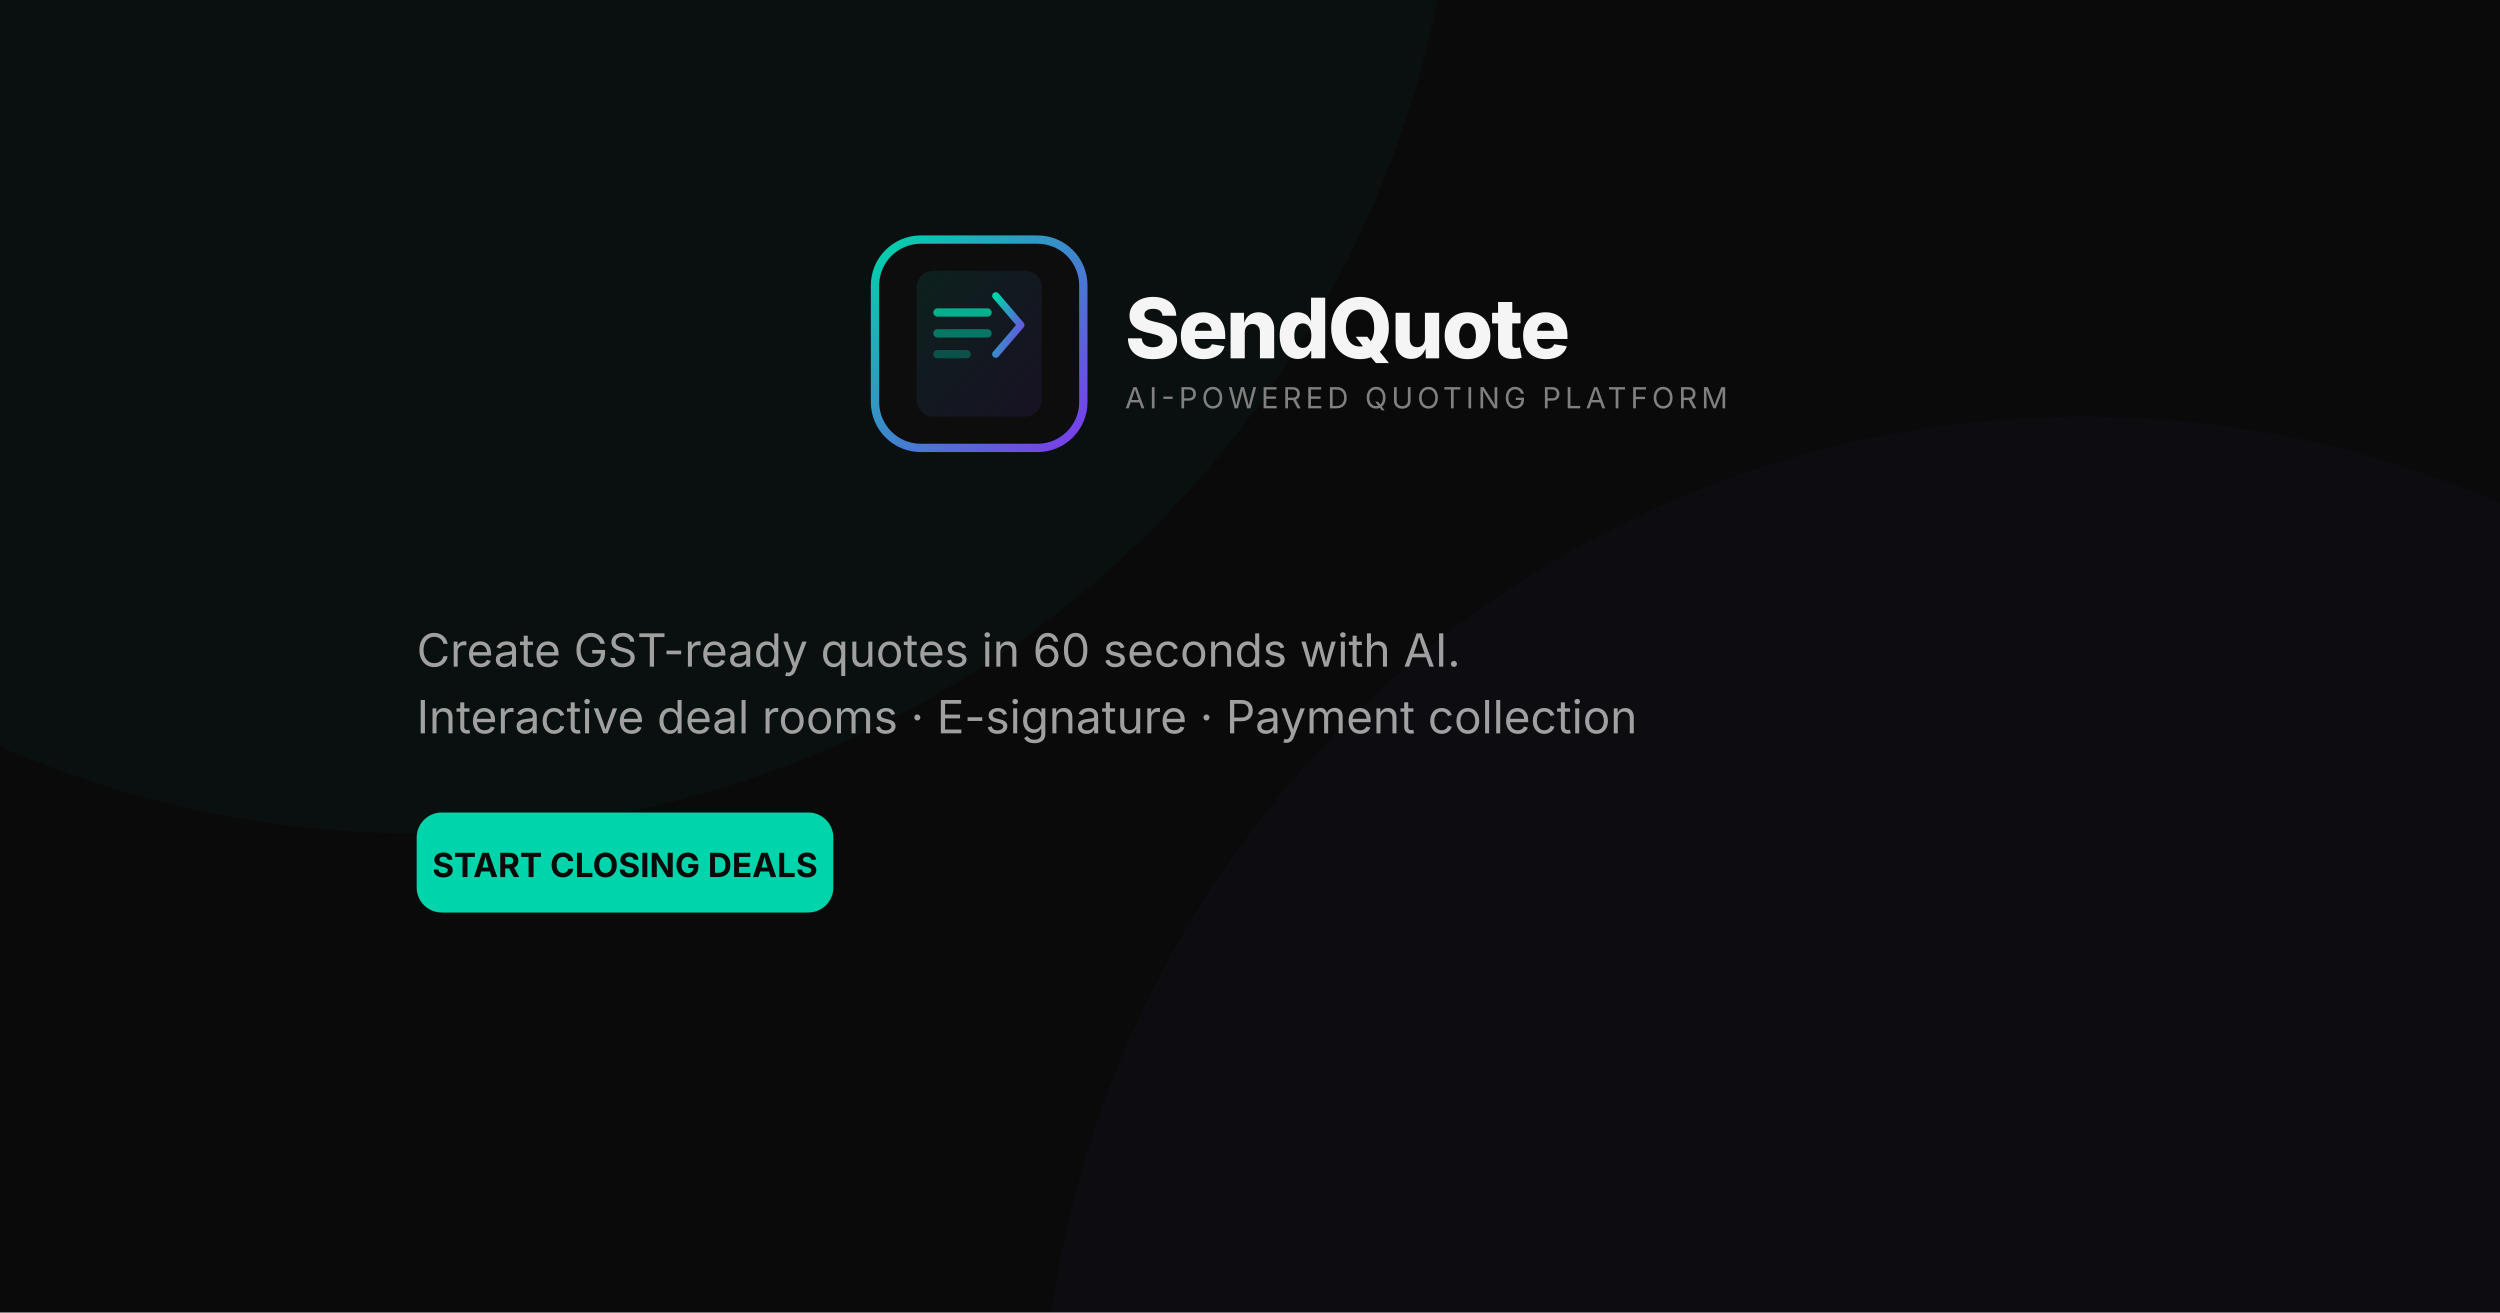
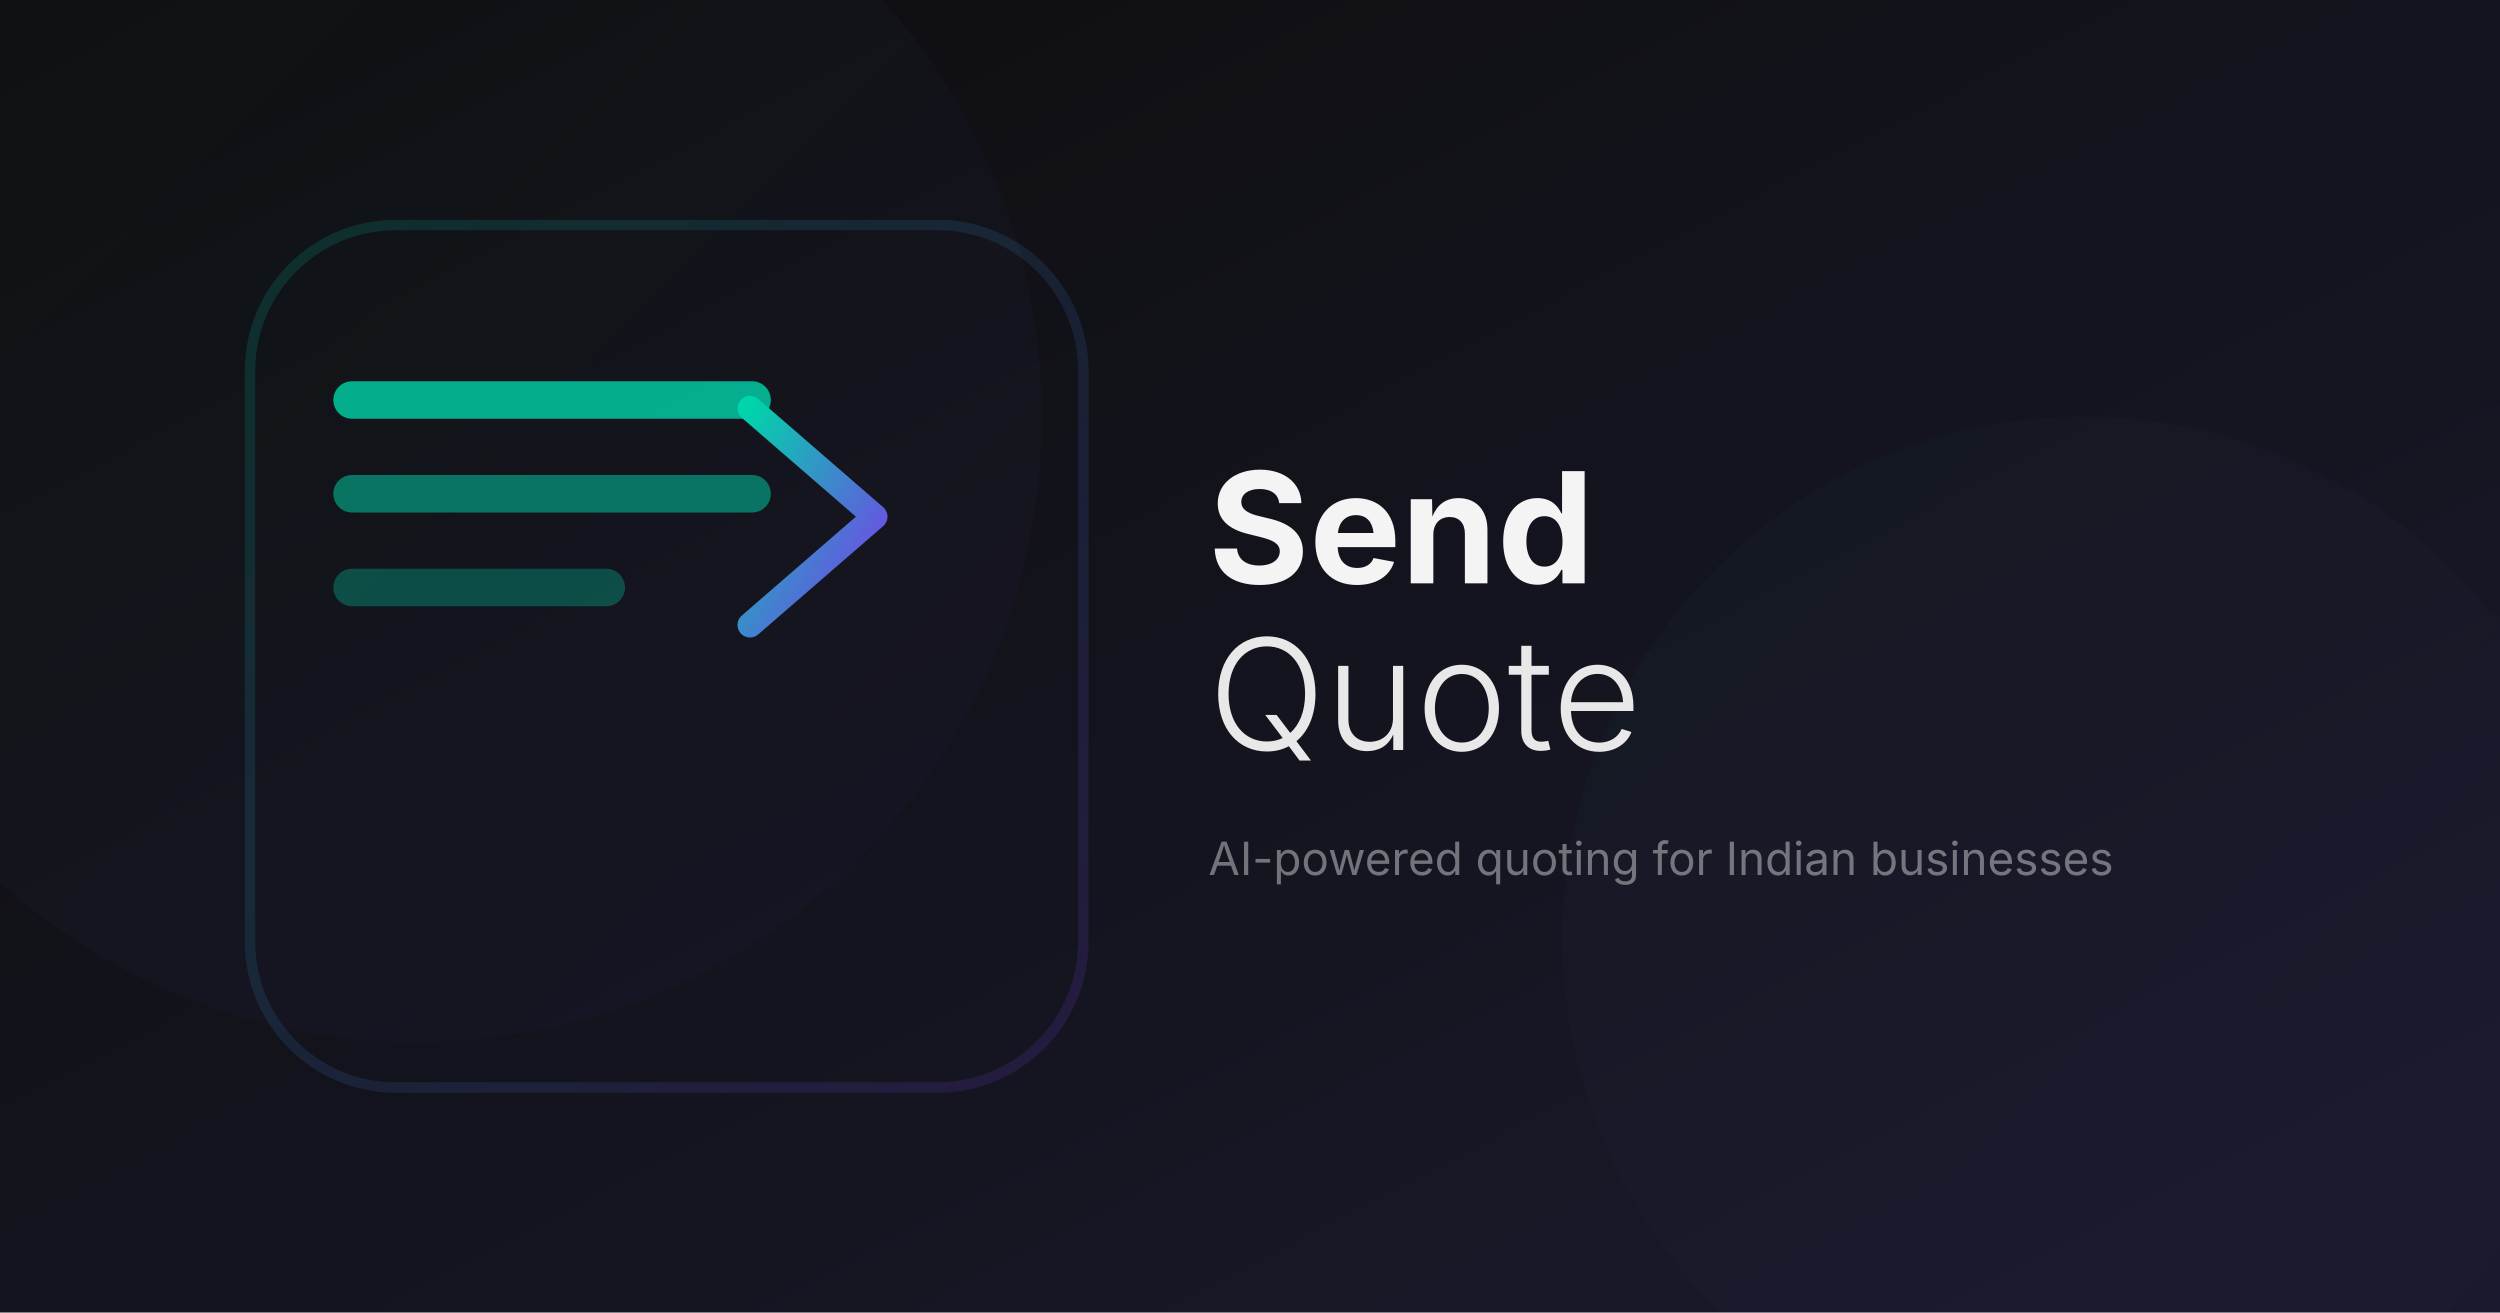
<svg xmlns="http://www.w3.org/2000/svg" width="1200" height="630" viewBox="0 0 1200 630">
  <defs>
-     <linearGradient id="g" x1="0%" y1="0%" x2="100%" y2="100%">
+     <linearGradient id="ogbg" x1="0%" y1="0%" x2="100%" y2="100%">
+       <stop offset="0%" stop-color="#0D0D0D" />
+       <stop offset="100%" stop-color="#1a1a2e" />
+     </linearGradient>
+     <linearGradient id="ogg" x1="0%" y1="0%" x2="100%" y2="100%">
      <stop offset="0%" stop-color="#00D4AA" />
      <stop offset="100%" stop-color="#7C3AED" />
    </linearGradient>
  </defs>
-   <rect width="1200" height="630" fill="#0A0A0A" />
-   <circle cx="200" cy="-100" r="500" fill="#00D4AA" opacity="0.03" />
-   <circle cx="1000" cy="700" r="500" fill="#7C3AED" opacity="0.03" />
-   <rect x="420" y="115" width="100" height="100" rx="22" fill="#0D0D0D" stroke="url(#g)" stroke-width="4" />
-   <rect x="440" y="130" width="60" height="70" rx="8" fill="url(#g)" opacity="0.1" />
-   <rect x="448" y="148" width="28" height="4" rx="2" fill="#00D4AA" opacity="0.8" />
-   <rect x="448" y="158" width="28" height="4" rx="2" fill="#00D4AA" opacity="0.5" />
-   <rect x="448" y="168" width="18" height="4" rx="2" fill="#00D4AA" opacity="0.3" />
-   <path d="M478 142 L490 156 L478 170" stroke="url(#g)" stroke-width="3.5" stroke-linecap="round" stroke-linejoin="round" fill="none" />
-   <path d="M490 156 L454 156" stroke="url(#g)" stroke-width="3.5" stroke-linecap="round" fill="none" />
-   <text x="540" y="172" font-family="system-ui,-apple-system,sans-serif" font-size="40" font-weight="800" fill="#F5F5F5" letter-spacing="-1">SendQuote</text>
-   <text x="540" y="196" font-family="system-ui,-apple-system,sans-serif" font-size="14" fill="#808080" letter-spacing="2">AI-POWERED QUOTING PLATFORM</text>
-   <text x="200" y="320" font-family="system-ui,-apple-system,sans-serif" font-size="22" fill="#A0A0A0">Create GST-ready quotes in 60 seconds with AI.</text>
-   <text x="200" y="352" font-family="system-ui,-apple-system,sans-serif" font-size="22" fill="#A0A0A0">Interactive deal rooms · E-signature · Payment collection</text>
-   <rect x="200" y="390" width="200" height="48" rx="12" fill="#00D4AA" />
-   <text x="300" y="421" font-family="system-ui,-apple-system,sans-serif" font-size="16" font-weight="700" fill="#0A0A0A" text-anchor="middle">START CLOSING DEALS</text>
+   <rect width="1200" height="630" fill="url(#ogbg)" />
+   <circle cx="200" cy="200" r="300" fill="url(#ogg)" opacity="0.03" />
+   <circle cx="1000" cy="450" r="250" fill="url(#ogg)" opacity="0.02" />
+   <g transform="translate(120, 108)">
+     <rect x="0" y="0" width="400" height="414" rx="70" fill="none" stroke="url(#ogg)" stroke-width="5" opacity="0.15" />
+     <rect x="40" y="75" width="210" height="18" rx="9" fill="#00D4AA" opacity="0.8" />
+     <rect x="40" y="120" width="210" height="18" rx="9" fill="#00D4AA" opacity="0.5" />
+     <rect x="40" y="165" width="140" height="18" rx="9" fill="#00D4AA" opacity="0.3" />
+     <path d="M240 88 L300 140 L240 192" stroke="url(#ogg)" stroke-width="12" stroke-linecap="round" stroke-linejoin="round" fill="none" />
+     <path d="M300 140 L50 140" stroke="url(#ogg)" stroke-width="12" stroke-linecap="round" fill="none" />
+   </g>
+   <text x="580" y="280" font-family="system-ui,-apple-system,sans-serif" font-weight="700" font-size="74" fill="#FFFFFF" opacity="0.95">Send</text>
+   <text x="580" y="360" font-family="system-ui,-apple-system,sans-serif" font-weight="300" font-size="74" fill="#FFFFFF" opacity="0.9">Quote</text>
+   <text x="580" y="420" font-family="system-ui,-apple-system,sans-serif" font-weight="400" font-size="22" fill="#FFFFFF" opacity="0.4">AI-powered quoting for Indian businesses</text>
</svg>
